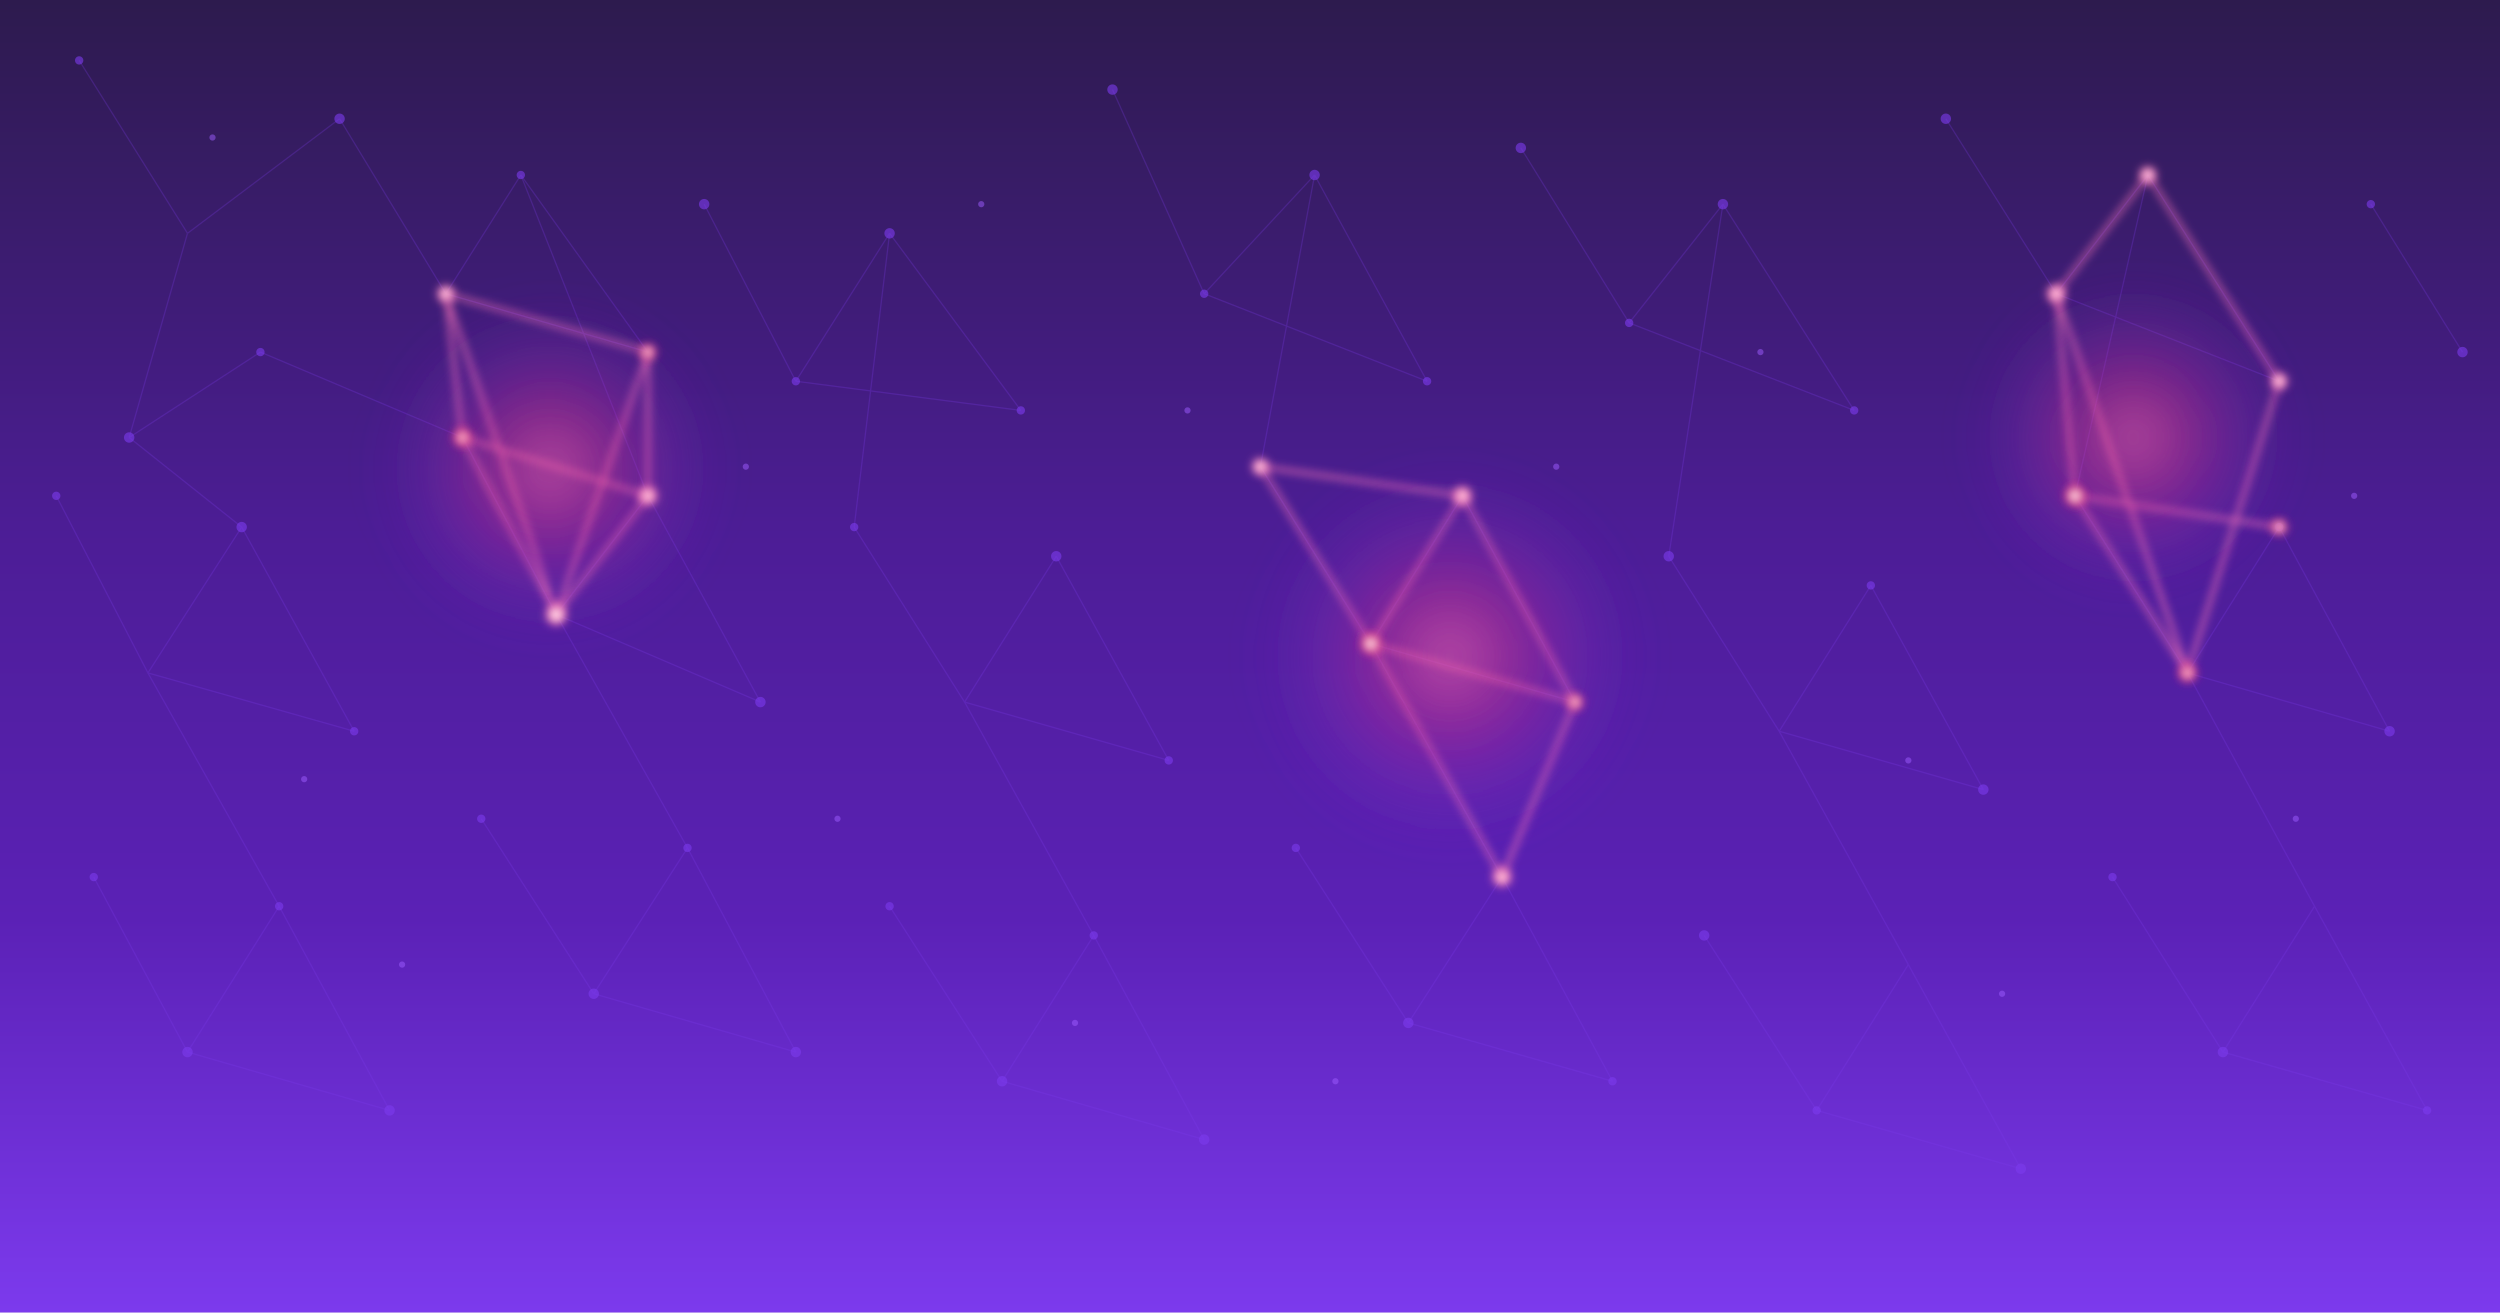
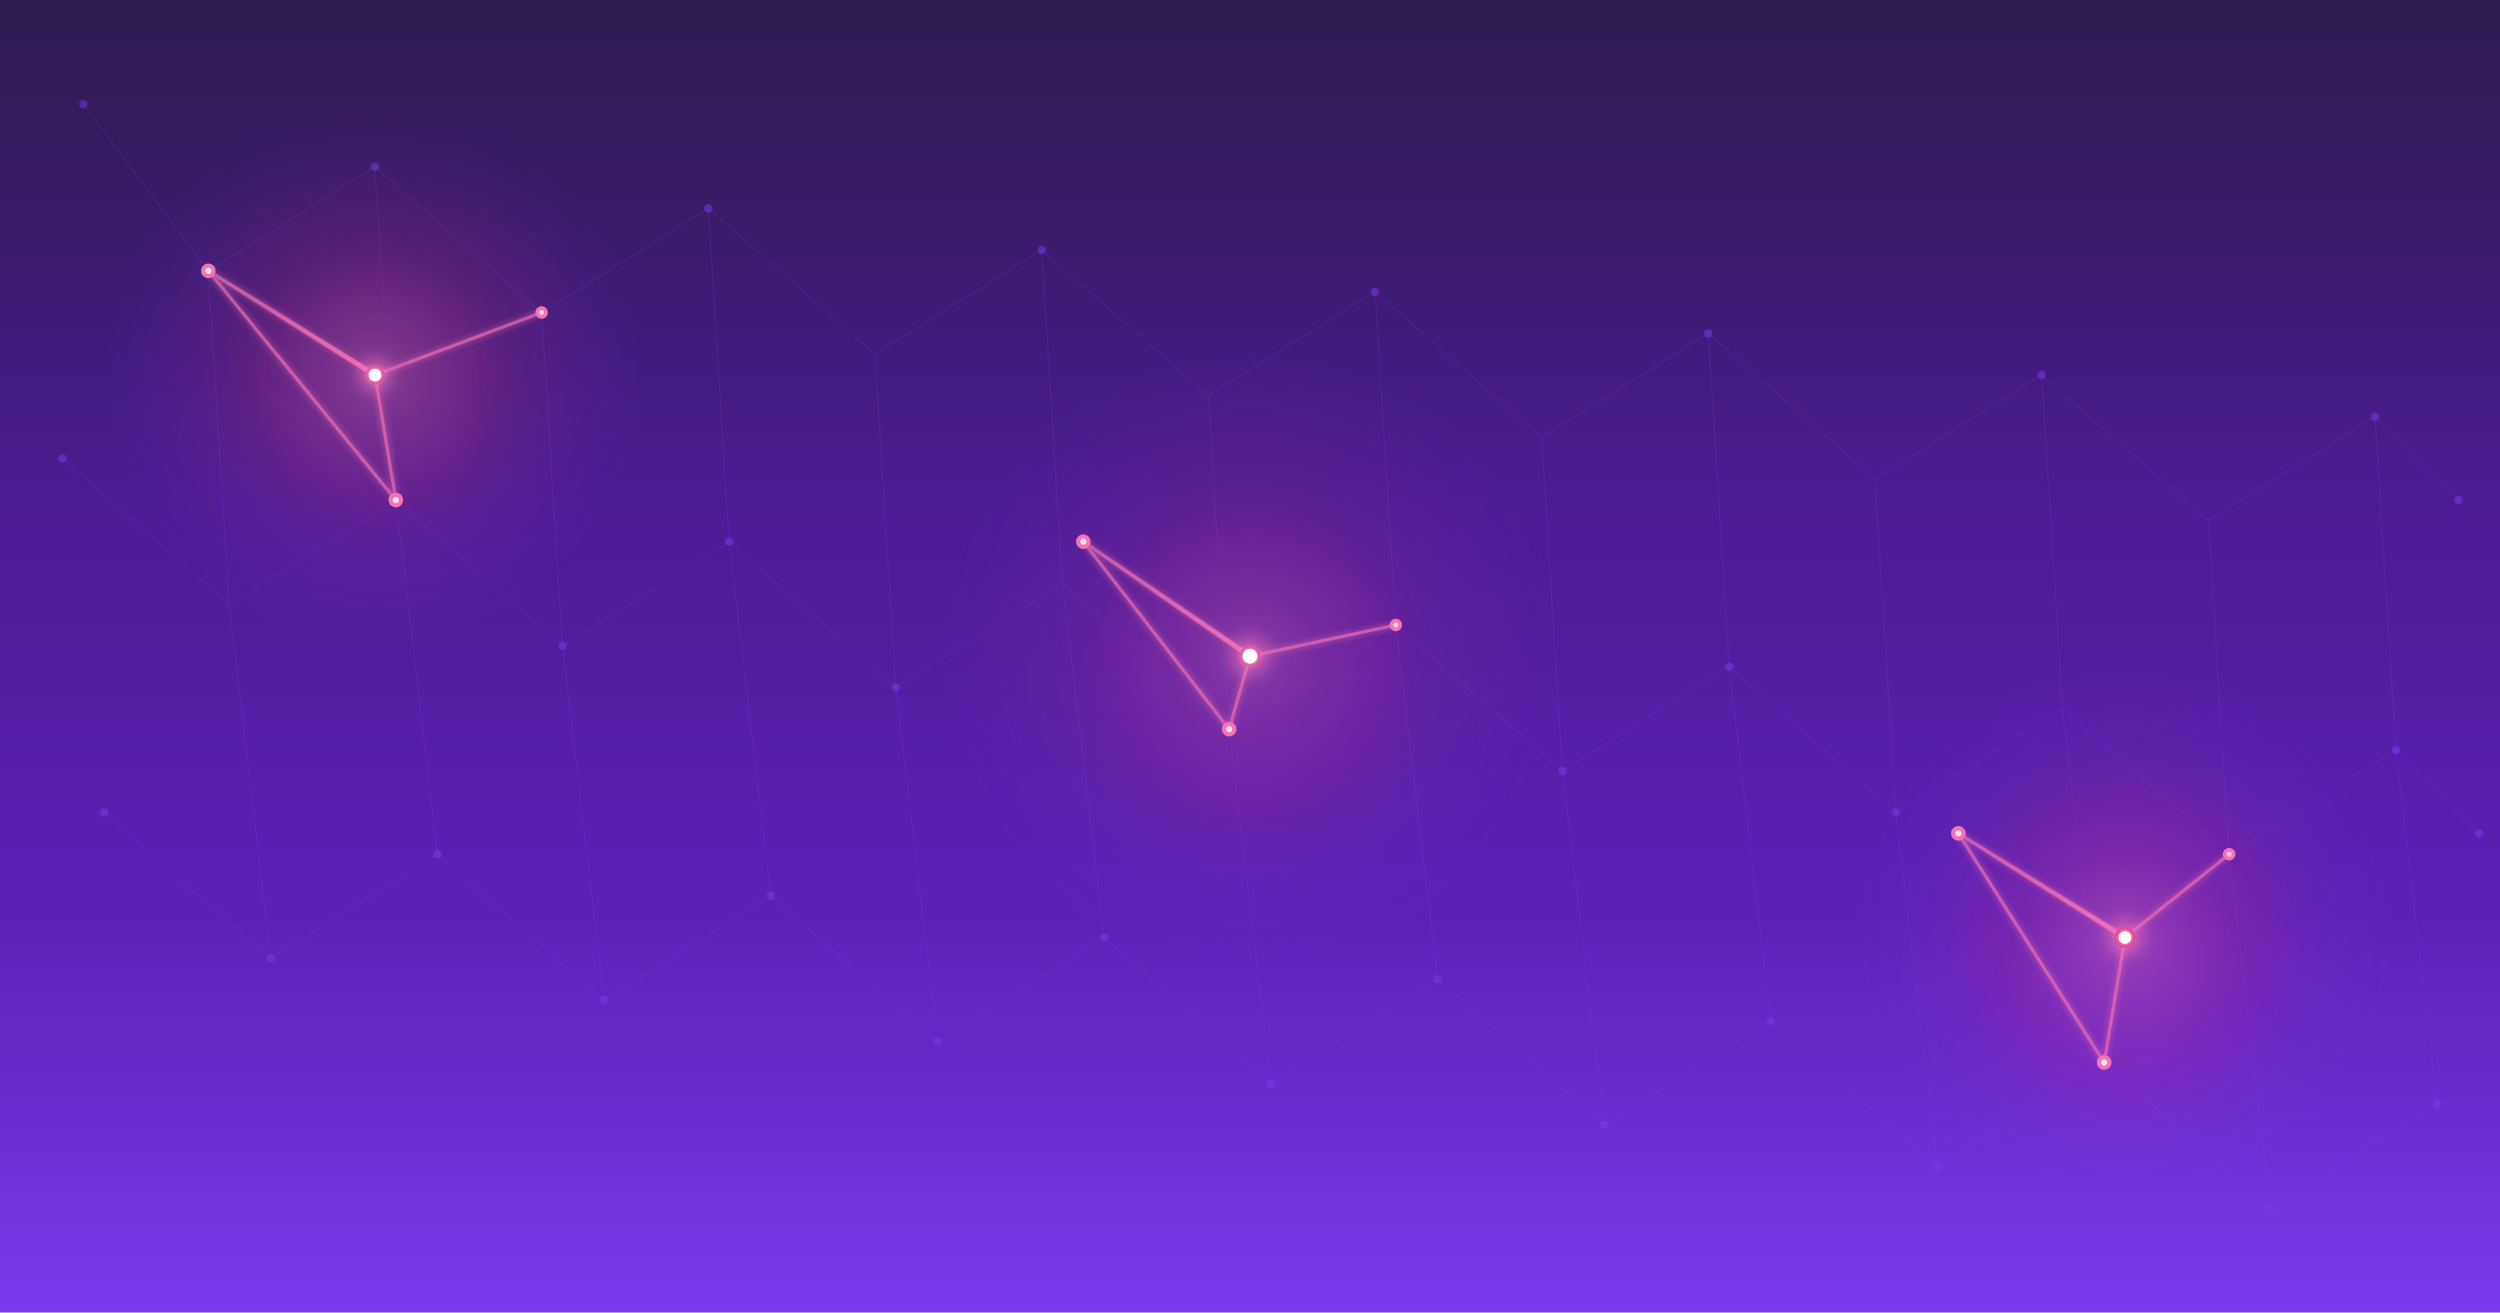
<svg xmlns="http://www.w3.org/2000/svg" width="1200" height="630" viewBox="0 0 1200 630" fill="none">
  <defs>
    <linearGradient id="bg" x1="0%" y1="0%" x2="0%" y2="100%">
      <stop offset="0%" stop-color="#2D1B4E" />
      <stop offset="40%" stop-color="#4C1D95" />
      <stop offset="70%" stop-color="#5B21B6" />
      <stop offset="100%" stop-color="#7C3AED" />
    </linearGradient>
    <filter id="glow" x="-50%" y="-50%" width="200%" height="200%">
-       <feGaussianBlur stdDeviation="2" />
+       <feGaussianBlur stdDeviation="1.5" result="blur" />
+       <feMerge>
+         <feMergeNode in="blur" />
+         <feMergeNode in="SourceGraphic" />
+       </feMerge>
    </filter>
-     <filter id="glowBig" x="-100%" y="-100%" width="300%" height="300%">
-       <feGaussianBlur stdDeviation="12" />
+     <filter id="nodeGlow" x="-100%" y="-100%" width="300%" height="300%">
+       <feGaussianBlur stdDeviation="3" />
    </filter>
-     <radialGradient id="hotspot">
-       <stop offset="0%" stop-color="#F472B6" stop-opacity="0.7" />
-       <stop offset="35%" stop-color="#E02F87" stop-opacity="0.4" />
+     <radialGradient id="hs1" cx="180" cy="180" r="130" gradientUnits="userSpaceOnUse">
+       <stop offset="0%" stop-color="#F472B6" stop-opacity="0.4" />
+       <stop offset="50%" stop-color="#E02F87" stop-opacity="0.15" />
      <stop offset="100%" stop-color="#7C3AED" stop-opacity="0" />
    </radialGradient>
+     <radialGradient id="hs2" cx="600" cy="315" r="150" gradientUnits="userSpaceOnUse">
+       <stop offset="0%" stop-color="#F472B6" stop-opacity="0.35" />
+       <stop offset="50%" stop-color="#E02F87" stop-opacity="0.12" />
+       <stop offset="100%" stop-color="#7C3AED" stop-opacity="0" />
+     </radialGradient>
+     <radialGradient id="hs3" cx="1020" cy="450" r="130" gradientUnits="userSpaceOnUse">
+       <stop offset="0%" stop-color="#F472B6" stop-opacity="0.4" />
+       <stop offset="50%" stop-color="#E02F87" stop-opacity="0.15" />
+       <stop offset="100%" stop-color="#7C3AED" stop-opacity="0" />
+     </radialGradient>
+     <linearGradient id="t1" x1="100" y1="130" x2="180" y2="180" gradientUnits="userSpaceOnUse">
+       <stop offset="0%" stop-color="#F472B6" stop-opacity="0" />
+       <stop offset="100%" stop-color="#F472B6" stop-opacity="0.8" />
+     </linearGradient>
+     <linearGradient id="t2" x1="520" y1="260" x2="600" y2="315" gradientUnits="userSpaceOnUse">
+       <stop offset="0%" stop-color="#F472B6" stop-opacity="0" />
+       <stop offset="100%" stop-color="#F472B6" stop-opacity="0.8" />
+     </linearGradient>
+     <linearGradient id="t3" x1="940" y1="400" x2="1020" y2="450" gradientUnits="userSpaceOnUse">
+       <stop offset="0%" stop-color="#F472B6" stop-opacity="0" />
+       <stop offset="100%" stop-color="#F472B6" stop-opacity="0.8" />
+     </linearGradient>
  </defs>
  <rect width="1200" height="630" fill="url(#bg)" />
-   <g stroke="#7C3AED" stroke-width="0.6" opacity="0.25">
-     <line x1="38" y1="29" x2="90" y2="112" />
-     <line x1="90" y1="112" x2="62" y2="210" />
-     <line x1="62" y1="210" x2="125" y2="169" />
-     <line x1="163" y1="57" x2="214" y2="141" />
-     <line x1="214" y1="141" x2="250" y2="84" />
-     <line x1="250" y1="84" x2="311" y2="169" />
-     <line x1="338" y1="98" x2="382" y2="183" />
-     <line x1="382" y1="183" x2="427" y2="112" />
-     <line x1="427" y1="112" x2="490" y2="197" />
-     <line x1="534" y1="43" x2="578" y2="141" />
-     <line x1="578" y1="141" x2="631" y2="84" />
-     <line x1="631" y1="84" x2="685" y2="183" />
-     <line x1="730" y1="71" x2="782" y2="155" />
-     <line x1="782" y1="155" x2="827" y2="98" />
-     <line x1="827" y1="98" x2="890" y2="197" />
-     <line x1="934" y1="57" x2="987" y2="141" />
-     <line x1="987" y1="141" x2="1031" y2="84" />
-     <line x1="1031" y1="84" x2="1094" y2="183" />
-     <line x1="1138" y1="98" x2="1182" y2="169" />
-     <line x1="27" y1="238" x2="71" y2="323" />
-     <line x1="71" y1="323" x2="116" y2="253" />
-     <line x1="116" y1="253" x2="170" y2="351" />
-     <line x1="222" y1="210" x2="267" y2="295" />
-     <line x1="267" y1="295" x2="311" y2="238" />
-     <line x1="311" y1="238" x2="365" y2="337" />
-     <line x1="410" y1="253" x2="463" y2="337" />
-     <line x1="463" y1="337" x2="507" y2="267" />
-     <line x1="507" y1="267" x2="561" y2="365" />
-     <line x1="605" y1="224" x2="658" y2="309" />
-     <line x1="658" y1="309" x2="702" y2="238" />
-     <line x1="702" y1="238" x2="756" y2="337" />
-     <line x1="801" y1="267" x2="854" y2="351" />
-     <line x1="854" y1="351" x2="898" y2="281" />
-     <line x1="898" y1="281" x2="952" y2="379" />
-     <line x1="996" y1="238" x2="1050" y2="323" />
-     <line x1="1050" y1="323" x2="1094" y2="253" />
-     <line x1="1094" y1="253" x2="1147" y2="351" />
-     <line x1="45" y1="421" x2="90" y2="505" />
-     <line x1="90" y1="505" x2="134" y2="435" />
-     <line x1="134" y1="435" x2="187" y2="533" />
-     <line x1="231" y1="393" x2="285" y2="477" />
-     <line x1="285" y1="477" x2="330" y2="407" />
-     <line x1="330" y1="407" x2="382" y2="505" />
-     <line x1="427" y1="435" x2="481" y2="519" />
-     <line x1="481" y1="519" x2="525" y2="449" />
-     <line x1="525" y1="449" x2="578" y2="547" />
-     <line x1="622" y1="407" x2="676" y2="491" />
-     <line x1="676" y1="491" x2="721" y2="421" />
-     <line x1="721" y1="421" x2="774" y2="519" />
-     <line x1="818" y1="449" x2="872" y2="533" />
-     <line x1="872" y1="533" x2="916" y2="463" />
-     <line x1="916" y1="463" x2="970" y2="561" />
-     <line x1="1014" y1="421" x2="1067" y2="505" />
-     <line x1="1067" y1="505" x2="1111" y2="435" />
-     <line x1="1111" y1="435" x2="1165" y2="533" />
-     <line x1="90" y1="112" x2="163" y2="57" />
-     <line x1="214" y1="141" x2="311" y2="169" />
-     <line x1="382" y1="183" x2="490" y2="197" />
-     <line x1="578" y1="141" x2="685" y2="183" />
-     <line x1="782" y1="155" x2="890" y2="197" />
-     <line x1="987" y1="141" x2="1094" y2="183" />
-     <line x1="71" y1="323" x2="170" y2="351" />
-     <line x1="267" y1="295" x2="365" y2="337" />
-     <line x1="463" y1="337" x2="561" y2="365" />
-     <line x1="658" y1="309" x2="756" y2="337" />
-     <line x1="854" y1="351" x2="952" y2="379" />
-     <line x1="1050" y1="323" x2="1147" y2="351" />
-     <line x1="90" y1="505" x2="187" y2="533" />
-     <line x1="285" y1="477" x2="382" y2="505" />
-     <line x1="481" y1="519" x2="578" y2="547" />
-     <line x1="676" y1="491" x2="774" y2="519" />
-     <line x1="872" y1="533" x2="970" y2="561" />
-     <line x1="1067" y1="505" x2="1165" y2="533" />
-     <line x1="62" y1="210" x2="116" y2="253" />
-     <line x1="125" y1="169" x2="222" y2="210" />
-     <line x1="250" y1="84" x2="311" y2="238" />
-     <line x1="427" y1="112" x2="410" y2="253" />
-     <line x1="631" y1="84" x2="605" y2="224" />
-     <line x1="827" y1="98" x2="801" y2="267" />
-     <line x1="1031" y1="84" x2="996" y2="238" />
-     <line x1="71" y1="323" x2="134" y2="435" />
-     <line x1="267" y1="295" x2="330" y2="407" />
-     <line x1="463" y1="337" x2="525" y2="449" />
-     <line x1="658" y1="309" x2="721" y2="421" />
-     <line x1="854" y1="351" x2="916" y2="463" />
-     <line x1="1050" y1="323" x2="1111" y2="435" />
-   </g>
-   <g stroke="#F472B6" stroke-width="1.8" opacity="0.85" filter="url(#glow)">
-     <line x1="214" y1="141" x2="267" y2="295" />
-     <line x1="267" y1="295" x2="222" y2="210" />
-     <line x1="222" y1="210" x2="214" y2="141" />
-     <line x1="214" y1="141" x2="311" y2="169" />
-     <line x1="311" y1="169" x2="267" y2="295" />
-     <line x1="267" y1="295" x2="311" y2="238" />
-     <line x1="311" y1="238" x2="311" y2="169" />
-     <line x1="222" y1="210" x2="311" y2="238" />
-     <line x1="658" y1="309" x2="702" y2="238" />
-     <line x1="702" y1="238" x2="756" y2="337" />
-     <line x1="756" y1="337" x2="658" y2="309" />
-     <line x1="605" y1="224" x2="658" y2="309" />
-     <line x1="605" y1="224" x2="702" y2="238" />
-     <line x1="756" y1="337" x2="721" y2="421" />
-     <line x1="721" y1="421" x2="658" y2="309" />
-     <line x1="987" y1="141" x2="1050" y2="323" />
-     <line x1="1050" y1="323" x2="996" y2="238" />
-     <line x1="996" y1="238" x2="987" y2="141" />
-     <line x1="1031" y1="84" x2="987" y2="141" />
-     <line x1="1031" y1="84" x2="1094" y2="183" />
-     <line x1="1094" y1="183" x2="1050" y2="323" />
-     <line x1="996" y1="238" x2="1094" y2="253" />
-   </g>
-   <g fill="#7C3AED" opacity="0.6">
-     <circle cx="38" cy="29" r="2" />
-     <circle cx="62" cy="210" r="2.5" />
-     <circle cx="125" cy="169" r="2" />
-     <circle cx="163" cy="57" r="2.5" />
-     <circle cx="250" cy="84" r="2" />
-     <circle cx="338" cy="98" r="2.5" />
-     <circle cx="382" cy="183" r="2" />
-     <circle cx="427" cy="112" r="2.5" />
-     <circle cx="490" cy="197" r="2" />
-     <circle cx="534" cy="43" r="2.5" />
-     <circle cx="578" cy="141" r="2" />
-     <circle cx="631" cy="84" r="2.5" />
-     <circle cx="685" cy="183" r="2" />
-     <circle cx="730" cy="71" r="2.5" />
-     <circle cx="782" cy="155" r="2" />
-     <circle cx="827" cy="98" r="2.5" />
-     <circle cx="890" cy="197" r="2" />
-     <circle cx="934" cy="57" r="2.5" />
-     <circle cx="1138" cy="98" r="2" />
-     <circle cx="1182" cy="169" r="2.5" />
-     <circle cx="27" cy="238" r="2" />
-     <circle cx="116" cy="253" r="2.5" />
-     <circle cx="170" cy="351" r="2" />
-     <circle cx="365" cy="337" r="2.5" />
-     <circle cx="410" cy="253" r="2" />
-     <circle cx="507" cy="267" r="2.5" />
-     <circle cx="561" cy="365" r="2" />
-     <circle cx="801" cy="267" r="2.5" />
-     <circle cx="898" cy="281" r="2" />
-     <circle cx="952" cy="379" r="2.5" />
-     <circle cx="1094" cy="253" r="2" />
-     <circle cx="1147" cy="351" r="2.5" />
-     <circle cx="45" cy="421" r="2" />
-     <circle cx="90" cy="505" r="2.5" />
-     <circle cx="134" cy="435" r="2" />
-     <circle cx="187" cy="533" r="2.5" />
-     <circle cx="231" cy="393" r="2" />
-     <circle cx="285" cy="477" r="2.5" />
-     <circle cx="330" cy="407" r="2" />
-     <circle cx="382" cy="505" r="2.5" />
-     <circle cx="427" cy="435" r="2" />
-     <circle cx="481" cy="519" r="2.5" />
-     <circle cx="525" cy="449" r="2" />
-     <circle cx="578" cy="547" r="2.5" />
-     <circle cx="622" cy="407" r="2" />
-     <circle cx="676" cy="491" r="2.5" />
-     <circle cx="774" cy="519" r="2" />
-     <circle cx="818" cy="449" r="2.5" />
-     <circle cx="872" cy="533" r="2" />
-     <circle cx="970" cy="561" r="2.5" />
-     <circle cx="1014" cy="421" r="2" />
-     <circle cx="1067" cy="505" r="2.5" />
-     <circle cx="1165" cy="533" r="2" />
-   </g>
-   <g filter="url(#glowBig)">
-     <circle cx="264" cy="225" r="80" fill="url(#hotspot)" />
-     <circle cx="696" cy="315" r="90" fill="url(#hotspot)" />
-     <circle cx="1024" cy="210" r="75" fill="url(#hotspot)" />
+   <circle cx="180" cy="180" r="130" fill="url(#hs1)" />
+   <circle cx="600" cy="315" r="150" fill="url(#hs2)" />
+   <circle cx="1020" cy="450" r="130" fill="url(#hs3)" />
+   <g stroke="#7C3AED" stroke-width="0.5" opacity="0.2">
+     <line x1="40" y1="50" x2="100" y2="130" />
+     <line x1="100" y1="130" x2="180" y2="80" />
+     <line x1="180" y1="80" x2="260" y2="150" />
+     <line x1="260" y1="150" x2="340" y2="100" />
+     <line x1="340" y1="100" x2="420" y2="170" />
+     <line x1="420" y1="170" x2="500" y2="120" />
+     <line x1="500" y1="120" x2="580" y2="190" />
+     <line x1="580" y1="190" x2="660" y2="140" />
+     <line x1="660" y1="140" x2="740" y2="210" />
+     <line x1="740" y1="210" x2="820" y2="160" />
+     <line x1="820" y1="160" x2="900" y2="230" />
+     <line x1="900" y1="230" x2="980" y2="180" />
+     <line x1="980" y1="180" x2="1060" y2="250" />
+     <line x1="1060" y1="250" x2="1140" y2="200" />
+     <line x1="1140" y1="200" x2="1180" y2="240" />
+     <line x1="30" y1="220" x2="110" y2="290" />
+     <line x1="110" y1="290" x2="190" y2="240" />
+     <line x1="190" y1="240" x2="270" y2="310" />
+     <line x1="270" y1="310" x2="350" y2="260" />
+     <line x1="350" y1="260" x2="430" y2="330" />
+     <line x1="430" y1="330" x2="510" y2="280" />
+     <line x1="510" y1="280" x2="590" y2="350" />
+     <line x1="590" y1="350" x2="670" y2="300" />
+     <line x1="670" y1="300" x2="750" y2="370" />
+     <line x1="750" y1="370" x2="830" y2="320" />
+     <line x1="830" y1="320" x2="910" y2="390" />
+     <line x1="910" y1="390" x2="990" y2="340" />
+     <line x1="990" y1="340" x2="1070" y2="410" />
+     <line x1="1070" y1="410" x2="1150" y2="360" />
+     <line x1="1150" y1="360" x2="1190" y2="400" />
+     <line x1="50" y1="390" x2="130" y2="460" />
+     <line x1="130" y1="460" x2="210" y2="410" />
+     <line x1="210" y1="410" x2="290" y2="480" />
+     <line x1="290" y1="480" x2="370" y2="430" />
+     <line x1="370" y1="430" x2="450" y2="500" />
+     <line x1="450" y1="500" x2="530" y2="450" />
+     <line x1="530" y1="450" x2="610" y2="520" />
+     <line x1="610" y1="520" x2="690" y2="470" />
+     <line x1="690" y1="470" x2="770" y2="540" />
+     <line x1="770" y1="540" x2="850" y2="490" />
+     <line x1="850" y1="490" x2="930" y2="560" />
+     <line x1="930" y1="560" x2="1010" y2="510" />
+     <line x1="1010" y1="510" x2="1090" y2="580" />
+     <line x1="1090" y1="580" x2="1170" y2="530" />
+     <line x1="100" y1="130" x2="110" y2="290" />
+     <line x1="180" y1="80" x2="190" y2="240" />
+     <line x1="260" y1="150" x2="270" y2="310" />
+     <line x1="340" y1="100" x2="350" y2="260" />
+     <line x1="420" y1="170" x2="430" y2="330" />
+     <line x1="500" y1="120" x2="510" y2="280" />
+     <line x1="580" y1="190" x2="590" y2="350" />
+     <line x1="660" y1="140" x2="670" y2="300" />
+     <line x1="740" y1="210" x2="750" y2="370" />
+     <line x1="820" y1="160" x2="830" y2="320" />
+     <line x1="900" y1="230" x2="910" y2="390" />
+     <line x1="980" y1="180" x2="990" y2="340" />
+     <line x1="1060" y1="250" x2="1070" y2="410" />
+     <line x1="1140" y1="200" x2="1150" y2="360" />
+     <line x1="110" y1="290" x2="130" y2="460" />
+     <line x1="190" y1="240" x2="210" y2="410" />
+     <line x1="270" y1="310" x2="290" y2="480" />
+     <line x1="350" y1="260" x2="370" y2="430" />
+     <line x1="430" y1="330" x2="450" y2="500" />
+     <line x1="510" y1="280" x2="530" y2="450" />
+     <line x1="590" y1="350" x2="610" y2="520" />
+     <line x1="670" y1="300" x2="690" y2="470" />
+     <line x1="750" y1="370" x2="770" y2="540" />
+     <line x1="830" y1="320" x2="850" y2="490" />
+     <line x1="910" y1="390" x2="930" y2="560" />
+     <line x1="990" y1="340" x2="1010" y2="510" />
+     <line x1="1070" y1="410" x2="1090" y2="580" />
+     <line x1="1150" y1="360" x2="1170" y2="530" />
+   </g>
+   <g stroke="#F472B6" stroke-width="1.5" opacity="0.7" filter="url(#glow)">
+     <line x1="100" y1="130" x2="180" y2="180" />
+     <line x1="180" y1="180" x2="260" y2="150" />
+     <line x1="100" y1="130" x2="190" y2="240" />
+     <line x1="180" y1="180" x2="190" y2="240" />
+     <line x1="520" y1="260" x2="600" y2="315" />
+     <line x1="600" y1="315" x2="670" y2="300" />
+     <line x1="520" y1="260" x2="590" y2="350" />
+     <line x1="600" y1="315" x2="590" y2="350" />
+     <line x1="940" y1="400" x2="1020" y2="450" />
+     <line x1="1020" y1="450" x2="1070" y2="410" />
+     <line x1="940" y1="400" x2="1010" y2="510" />
+     <line x1="1020" y1="450" x2="1010" y2="510" />
+   </g>
+   <line x1="100" y1="130" x2="180" y2="180" stroke="url(#t1)" stroke-width="2.5" stroke-linecap="round" />
+   <line x1="520" y1="260" x2="600" y2="315" stroke="url(#t2)" stroke-width="2.5" stroke-linecap="round" />
+   <line x1="940" y1="400" x2="1020" y2="450" stroke="url(#t3)" stroke-width="2.5" stroke-linecap="round" />
+   <g fill="#7C3AED" opacity="0.5">
+     <circle cx="40" cy="50" r="2" />
+     <circle cx="180" cy="80" r="2" />
+     <circle cx="340" cy="100" r="2" />
+     <circle cx="500" cy="120" r="2" />
+     <circle cx="660" cy="140" r="2" />
+     <circle cx="820" cy="160" r="2" />
+     <circle cx="980" cy="180" r="2" />
+     <circle cx="1140" cy="200" r="2" />
+     <circle cx="1180" cy="240" r="2" />
+     <circle cx="30" cy="220" r="2" />
+     <circle cx="270" cy="310" r="2" />
+     <circle cx="350" cy="260" r="2" />
+     <circle cx="430" cy="330" r="2" />
+     <circle cx="750" cy="370" r="2" />
+     <circle cx="830" cy="320" r="2" />
+     <circle cx="910" cy="390" r="2" />
+     <circle cx="1150" cy="360" r="2" />
+     <circle cx="1190" cy="400" r="2" />
+     <circle cx="50" cy="390" r="2" />
+     <circle cx="130" cy="460" r="2" />
+     <circle cx="210" cy="410" r="2" />
+     <circle cx="290" cy="480" r="2" />
+     <circle cx="370" cy="430" r="2" />
+     <circle cx="450" cy="500" r="2" />
+     <circle cx="530" cy="450" r="2" />
+     <circle cx="610" cy="520" r="2" />
+     <circle cx="690" cy="470" r="2" />
+     <circle cx="770" cy="540" r="2" />
+     <circle cx="850" cy="490" r="2" />
+     <circle cx="930" cy="560" r="2" />
+     <circle cx="1090" cy="580" r="2" />
+     <circle cx="1170" cy="530" r="2" />
+   </g>
+   <g filter="url(#nodeGlow)">
+     <circle cx="180" cy="180" r="8" fill="#F472B6" opacity="0.5" />
+     <circle cx="600" cy="315" r="10" fill="#F472B6" opacity="0.45" />
+     <circle cx="1020" cy="450" r="9" fill="#F472B6" opacity="0.5" />
+   </g>
+   <g>
+     <circle cx="100" cy="130" r="3.5" fill="#F472B6" />
+     <circle cx="100" cy="130" r="1.5" fill="white" opacity="0.8" />
+     <circle cx="180" cy="180" r="4.5" fill="#E02F87" />
+     <circle cx="180" cy="180" r="2" fill="white" opacity="0.9" />
+     <circle cx="260" cy="150" r="3" fill="#F472B6" />
+     <circle cx="260" cy="150" r="1.2" fill="white" opacity="0.7" />
+     <circle cx="190" cy="240" r="3.5" fill="#F472B6" />
+     <circle cx="190" cy="240" r="1.5" fill="white" opacity="0.8" />
+     <circle cx="520" cy="260" r="3.5" fill="#F472B6" />
+     <circle cx="520" cy="260" r="1.5" fill="white" opacity="0.8" />
+     <circle cx="600" cy="315" r="5" fill="#E02F87" />
+     <circle cx="600" cy="315" r="2.2" fill="white" opacity="0.9" />
+     <circle cx="670" cy="300" r="3" fill="#F472B6" />
+     <circle cx="670" cy="300" r="1.2" fill="white" opacity="0.7" />
+     <circle cx="590" cy="350" r="3.5" fill="#F472B6" />
+     <circle cx="590" cy="350" r="1.5" fill="white" opacity="0.8" />
+     <circle cx="940" cy="400" r="3.5" fill="#F472B6" />
+     <circle cx="940" cy="400" r="1.5" fill="white" opacity="0.8" />
+     <circle cx="1020" cy="450" r="5" fill="#E02F87" />
+     <circle cx="1020" cy="450" r="2.2" fill="white" opacity="0.9" />
+     <circle cx="1070" cy="410" r="3" fill="#F472B6" />
+     <circle cx="1070" cy="410" r="1.2" fill="white" opacity="0.7" />
+     <circle cx="1010" cy="510" r="3.5" fill="#F472B6" />
+     <circle cx="1010" cy="510" r="1.5" fill="white" opacity="0.8" />
  </g>
  <g filter="url(#glow)">
-     <circle cx="214" cy="141" r="4" fill="#F472B6" />
-     <circle cx="214" cy="141" r="2" fill="white" opacity="0.7" />
-     <circle cx="222" cy="210" r="4.5" fill="#E02F87" />
-     <circle cx="222" cy="210" r="2" fill="white" opacity="0.7" />
-     <circle cx="267" cy="295" r="5" fill="#F472B6" />
-     <circle cx="267" cy="295" r="2.5" fill="white" opacity="0.8" />
-     <circle cx="311" cy="169" r="4" fill="#E02F87" />
-     <circle cx="311" cy="169" r="2" fill="white" opacity="0.7" />
-     <circle cx="311" cy="238" r="4.5" fill="#F472B6" />
-     <circle cx="311" cy="238" r="2" fill="white" opacity="0.7" />
-     <circle cx="605" cy="224" r="4" fill="#F472B6" />
-     <circle cx="605" cy="224" r="2" fill="white" opacity="0.7" />
-     <circle cx="658" cy="309" r="5" fill="#E02F87" />
-     <circle cx="658" cy="309" r="2.5" fill="white" opacity="0.8" />
-     <circle cx="702" cy="238" r="4.5" fill="#F472B6" />
-     <circle cx="702" cy="238" r="2" fill="white" opacity="0.7" />
-     <circle cx="756" cy="337" r="4" fill="#E02F87" />
-     <circle cx="756" cy="337" r="2" fill="white" opacity="0.7" />
-     <circle cx="721" cy="421" r="4.5" fill="#F472B6" />
-     <circle cx="721" cy="421" r="2" fill="white" opacity="0.7" />
-     <circle cx="987" cy="141" r="4.5" fill="#F472B6" />
-     <circle cx="987" cy="141" r="2" fill="white" opacity="0.7" />
-     <circle cx="996" cy="238" r="5" fill="#E02F87" />
-     <circle cx="996" cy="238" r="2.5" fill="white" opacity="0.8" />
-     <circle cx="1031" cy="84" r="4" fill="#F472B6" />
-     <circle cx="1031" cy="84" r="2" fill="white" opacity="0.7" />
-     <circle cx="1050" cy="323" r="4.5" fill="#E02F87" />
-     <circle cx="1050" cy="323" r="2" fill="white" opacity="0.7" />
-     <circle cx="1094" cy="183" r="4" fill="#F472B6" />
-     <circle cx="1094" cy="183" r="2" fill="white" opacity="0.7" />
-     <circle cx="1094" cy="253" r="4" fill="#E02F87" />
-     <circle cx="1094" cy="253" r="2" fill="white" opacity="0.7" />
-   </g>
-   <g fill="#9D5CFF" opacity="0.5">
-     <circle cx="102" cy="66" r="1.5" />
-     <circle cx="146" cy="374" r="1.5" />
-     <circle cx="193" cy="463" r="1.5" />
-     <circle cx="358" cy="224" r="1.5" />
-     <circle cx="402" cy="393" r="1.5" />
-     <circle cx="471" cy="98" r="1.5" />
-     <circle cx="516" cy="491" r="1.5" />
-     <circle cx="570" cy="197" r="1.5" />
-     <circle cx="641" cy="519" r="1.5" />
-     <circle cx="747" cy="224" r="1.5" />
-     <circle cx="845" cy="169" r="1.5" />
-     <circle cx="916" cy="365" r="1.5" />
-     <circle cx="961" cy="477" r="1.5" />
-     <circle cx="1102" cy="393" r="1.5" />
-     <circle cx="1130" cy="238" r="1.5" />
+     <circle cx="180" cy="180" r="3" fill="white" />
+     <circle cx="600" cy="315" r="3.5" fill="white" />
+     <circle cx="1020" cy="450" r="3" fill="white" />
  </g>
</svg>
